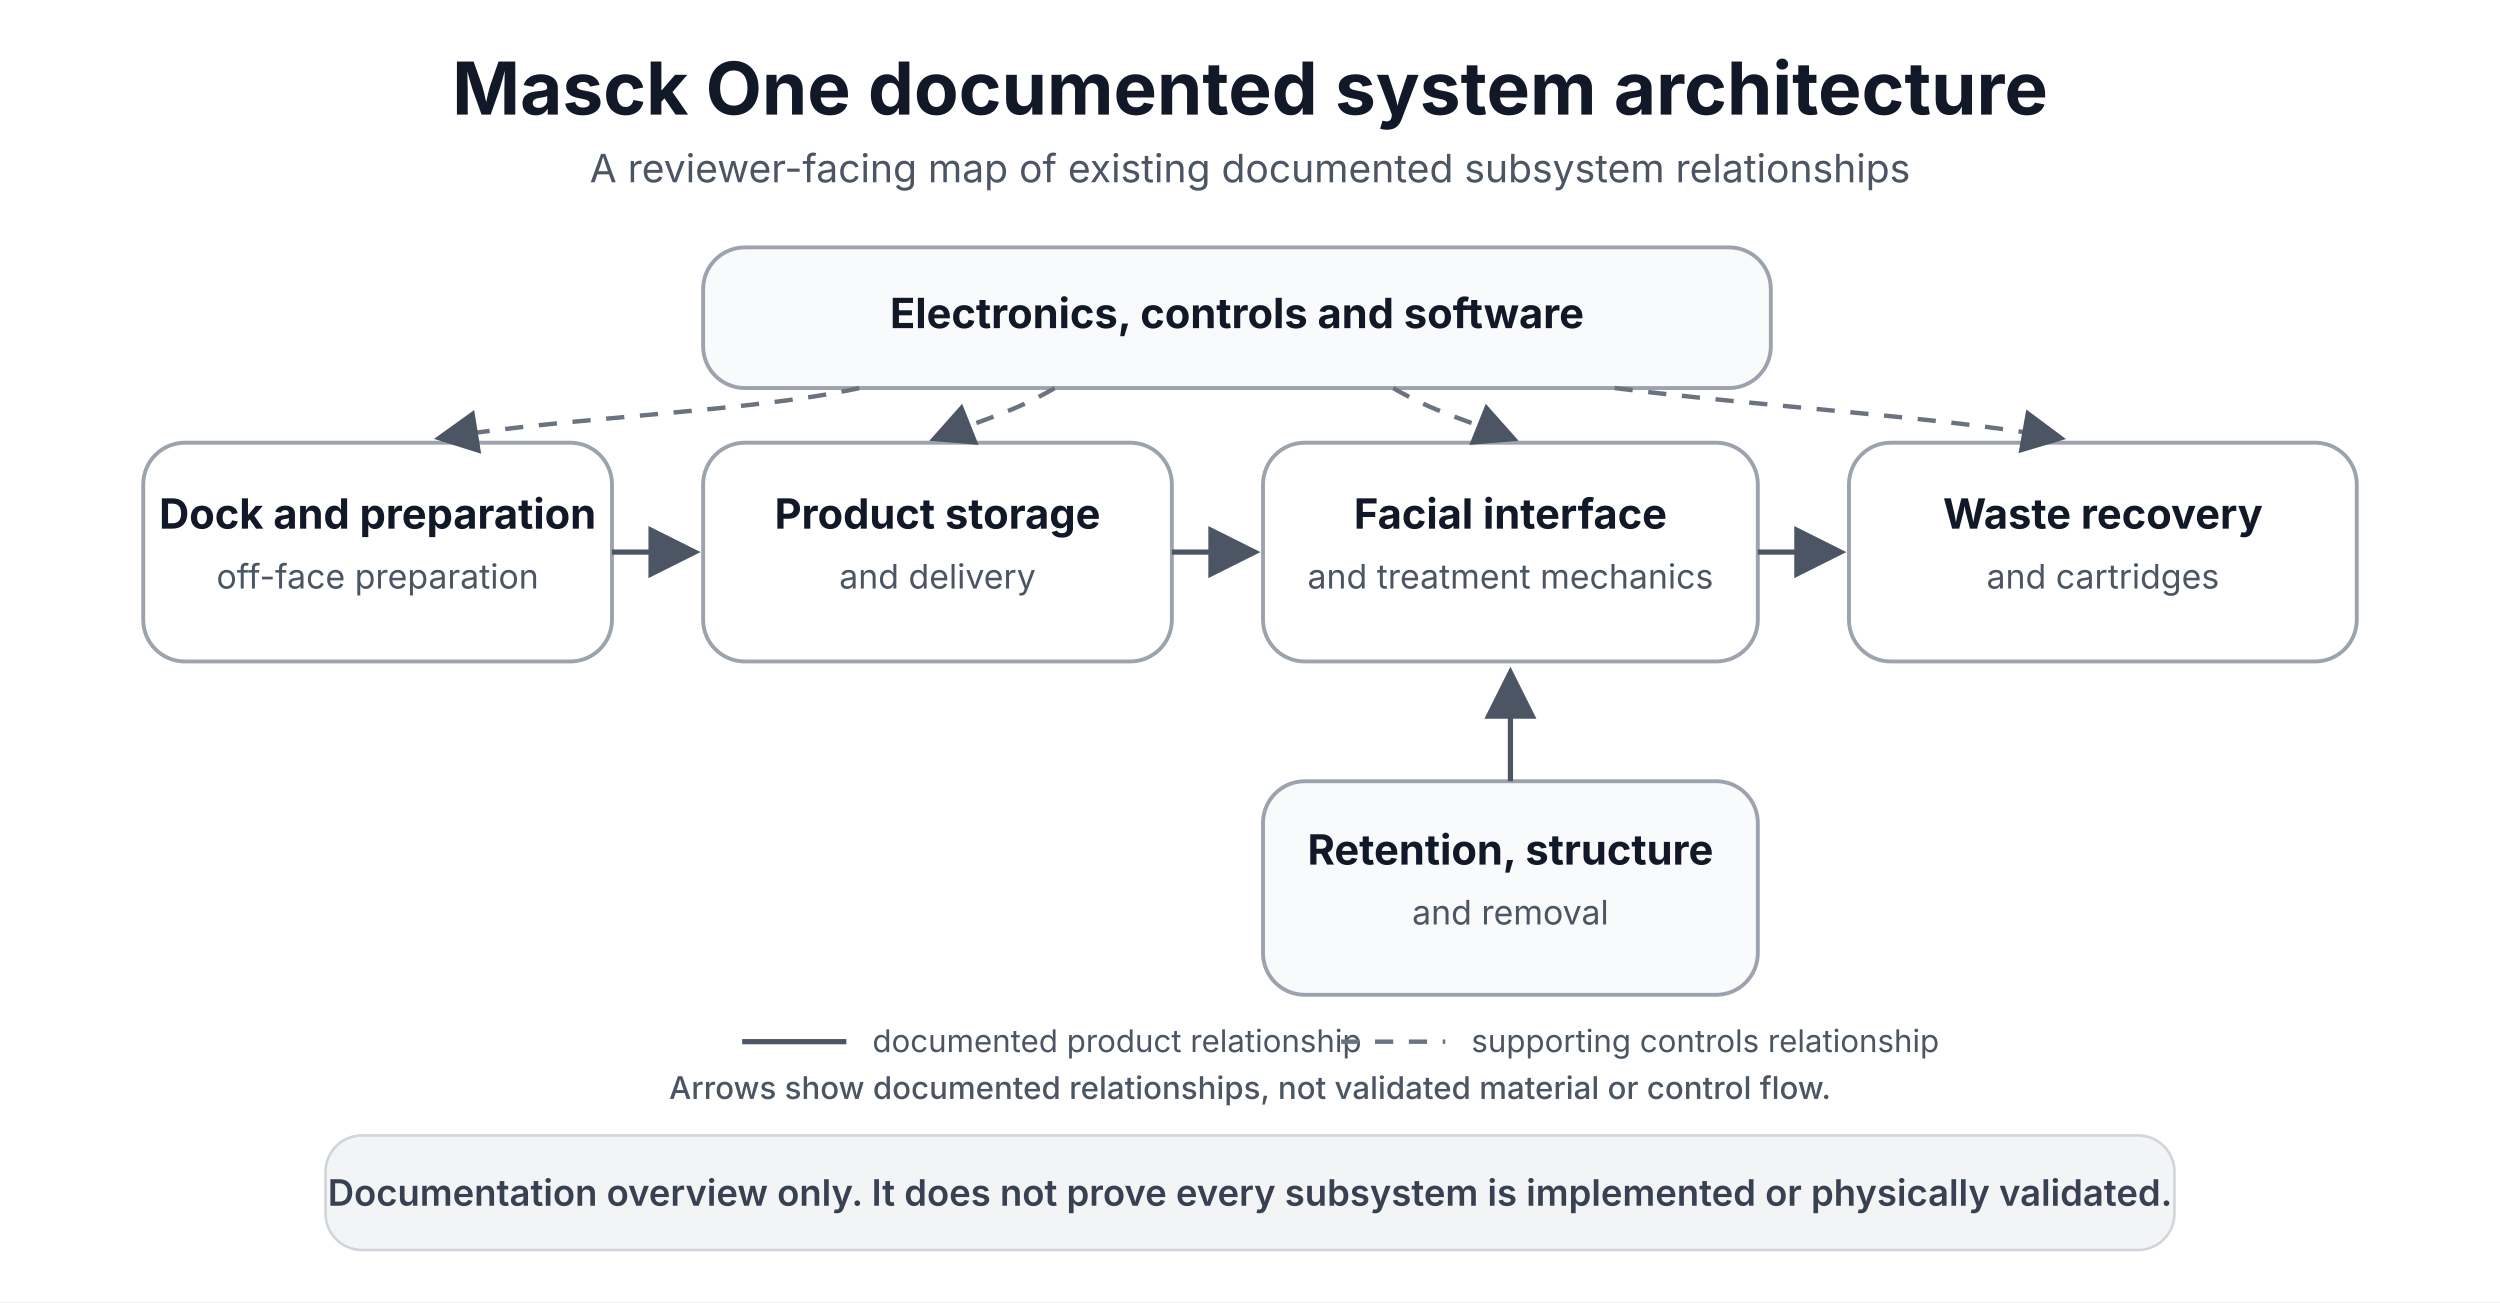
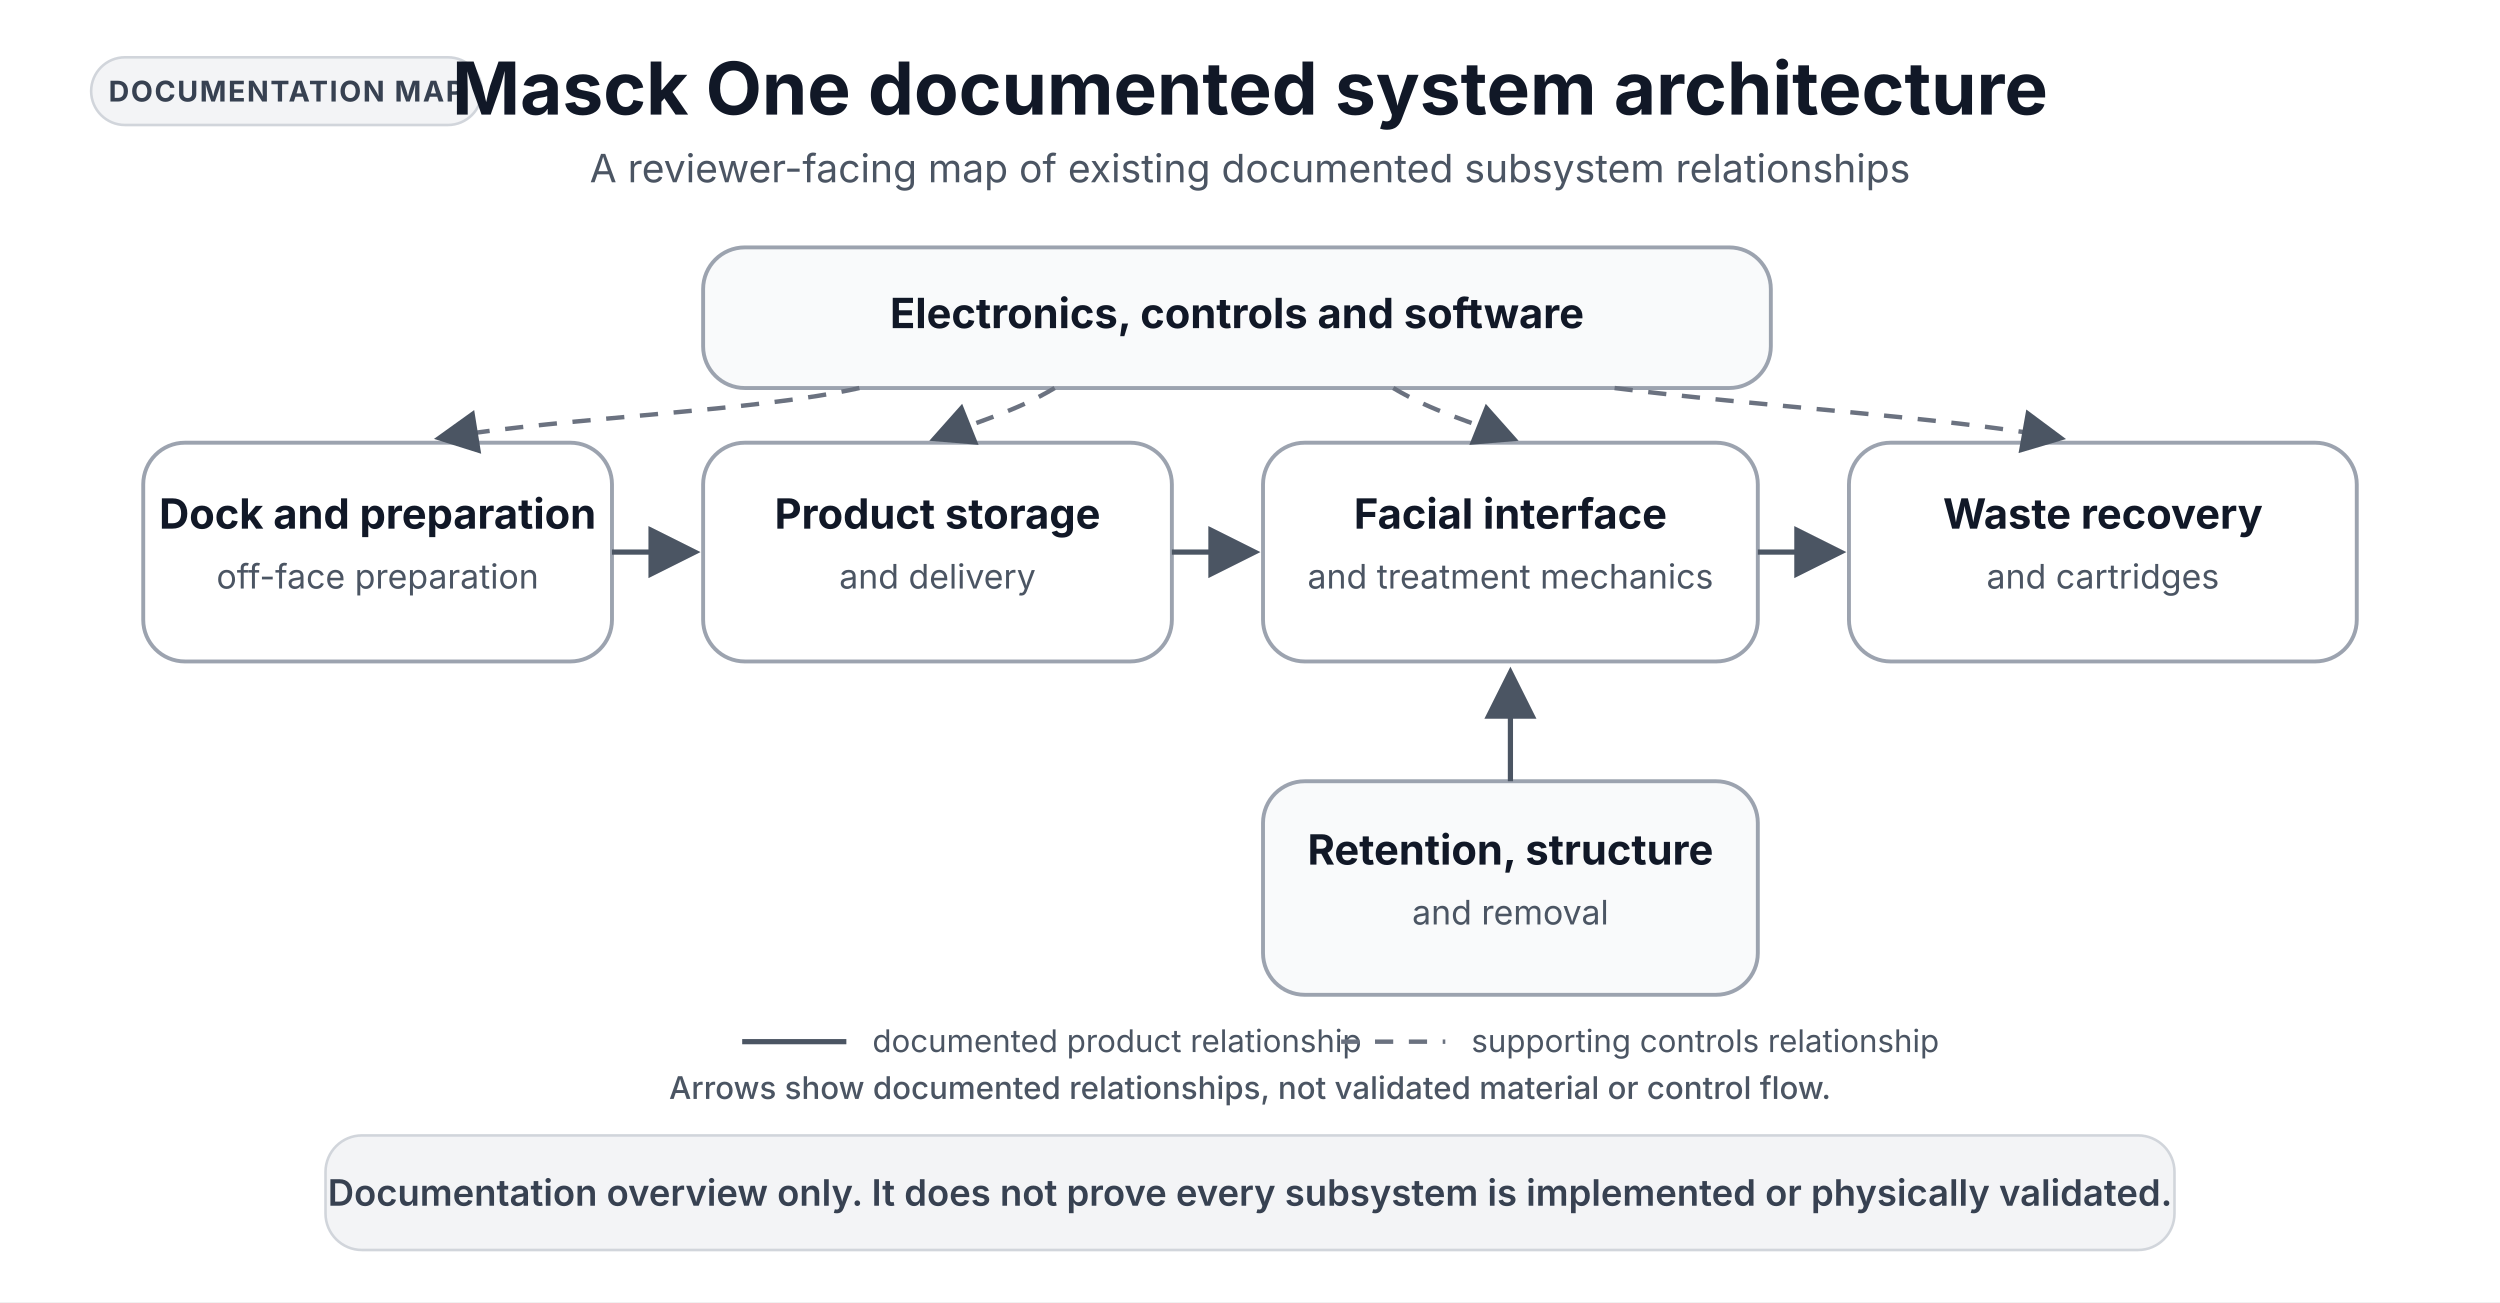
<svg xmlns="http://www.w3.org/2000/svg" width="960" height="500" viewBox="0 0 960 500" role="img" aria-labelledby="title desc">
  <defs>
    <marker id="arrow" markerWidth="10" markerHeight="10" refX="8" refY="5" orient="auto" markerUnits="strokeWidth">
      <path d="M 0 0 L 10 5 L 0 10 z" fill="#4b5563" />
    </marker>
    <style>
      .title { font: 700 28px system-ui, -apple-system, BlinkMacSystemFont, 'Segoe UI', sans-serif; fill: #111827; }
      .subtitle { font: 400 15px system-ui, -apple-system, BlinkMacSystemFont, 'Segoe UI', sans-serif; fill: #4b5563; }
+       .badge { font: 700 11px system-ui, -apple-system, BlinkMacSystemFont, 'Segoe UI', sans-serif; fill: #374151; text-anchor: middle; letter-spacing: 0.6px; }
      .node-title { font: 650 16px system-ui, -apple-system, BlinkMacSystemFont, 'Segoe UI', sans-serif; fill: #111827; text-anchor: middle; }
      .node-sub { font: 400 13px system-ui, -apple-system, BlinkMacSystemFont, 'Segoe UI', sans-serif; fill: #4b5563; text-anchor: middle; }
      .legend { font: 400 12px system-ui, -apple-system, BlinkMacSystemFont, 'Segoe UI', sans-serif; fill: #4b5563; }
      .boundary-note { font: 500 12px system-ui, -apple-system, BlinkMacSystemFont, 'Segoe UI', sans-serif; fill: #4b5563; text-anchor: middle; }
      .footer { font: 600 14px system-ui, -apple-system, BlinkMacSystemFont, 'Segoe UI', sans-serif; fill: #374151; text-anchor: middle; }
      .box { fill: #ffffff; stroke: #9ca3af; stroke-width: 1.5; rx: 16; }
      .support { fill: #f9fafb; stroke: #9ca3af; stroke-width: 1.5; rx: 16; }
      .arrow { fill: none; stroke: #4b5563; stroke-width: 2; marker-end: url(#arrow); }
      .control-arrow { fill: none; stroke: #6b7280; stroke-width: 1.7; stroke-dasharray: 7 6; marker-end: url(#arrow); }
      .legend-solid { fill: none; stroke: #4b5563; stroke-width: 2; }
      .legend-dashed { fill: none; stroke: #6b7280; stroke-width: 1.7; stroke-dasharray: 7 6; }
    </style>
  </defs>
  <rect width="960" height="500" fill="#ffffff" />
+   <rect x="35" y="22" width="150" height="26" rx="13" fill="#f3f4f6" stroke="#d1d5db" />
+   <text x="110" y="39" class="badge">DOCUMENTATION MAP</text>
  <text x="480" y="44" class="title" text-anchor="middle">Masck One documented system architecture</text>
  <text x="480" y="70" class="subtitle" text-anchor="middle">A reviewer-facing map of existing documented subsystem relationships</text>
  <rect x="55" y="170" width="180" height="84" class="box" />
  <text x="145" y="203" class="node-title">Dock and preparation</text>
  <text x="145" y="226" class="node-sub">off-face preparation</text>
  <rect x="270" y="170" width="180" height="84" class="box" />
  <text x="360" y="203" class="node-title">Product storage</text>
  <text x="360" y="226" class="node-sub">and delivery</text>
  <rect x="485" y="170" width="190" height="84" class="box" />
  <text x="580" y="203" class="node-title">Facial interface</text>
  <text x="580" y="226" class="node-sub">and treatment mechanics</text>
  <rect x="710" y="170" width="195" height="84" class="box" />
  <text x="807.5" y="203" class="node-title">Waste recovery</text>
  <text x="807.5" y="226" class="node-sub">and cartridges</text>
  <path d="M235 212 H265" class="arrow" />
  <path d="M450 212 H480" class="arrow" />
  <path d="M675 212 H705" class="arrow" />
  <rect x="485" y="300" width="190" height="82" class="support" />
  <text x="580" y="332" class="node-title">Retention, structure</text>
  <text x="580" y="355" class="node-sub">and removal</text>
  <path d="M580 300 V260" class="arrow" />
  <rect x="270" y="95" width="410" height="54" class="support" />
  <text x="475" y="126" class="node-title">Electronics, controls and software</text>
  <path d="M330 149 C290 158 220 160 170 168" class="control-arrow" />
  <path d="M405 149 C390 158 375 162 360 168" class="control-arrow" />
  <path d="M535 149 C550 158 565 162 580 168" class="control-arrow" />
  <path d="M620 149 C675 156 745 160 790 168" class="control-arrow" />
  <line x1="285" y1="400" x2="325" y2="400" class="legend-solid" />
  <text x="335" y="404" class="legend">documented product relationship</text>
  <line x1="515" y1="400" x2="555" y2="400" class="legend-dashed" />
  <text x="565" y="404" class="legend">supporting controls relationship</text>
  <text x="480" y="422" class="boundary-note">Arrows show documented relationships, not validated material or control flow.</text>
  <rect x="125" y="436" width="710" height="44" rx="14" fill="#f3f4f6" stroke="#d1d5db" />
  <text x="480" y="463" class="footer">Documentation overview only. It does not prove every subsystem is implemented or physically validated.</text>
</svg>
